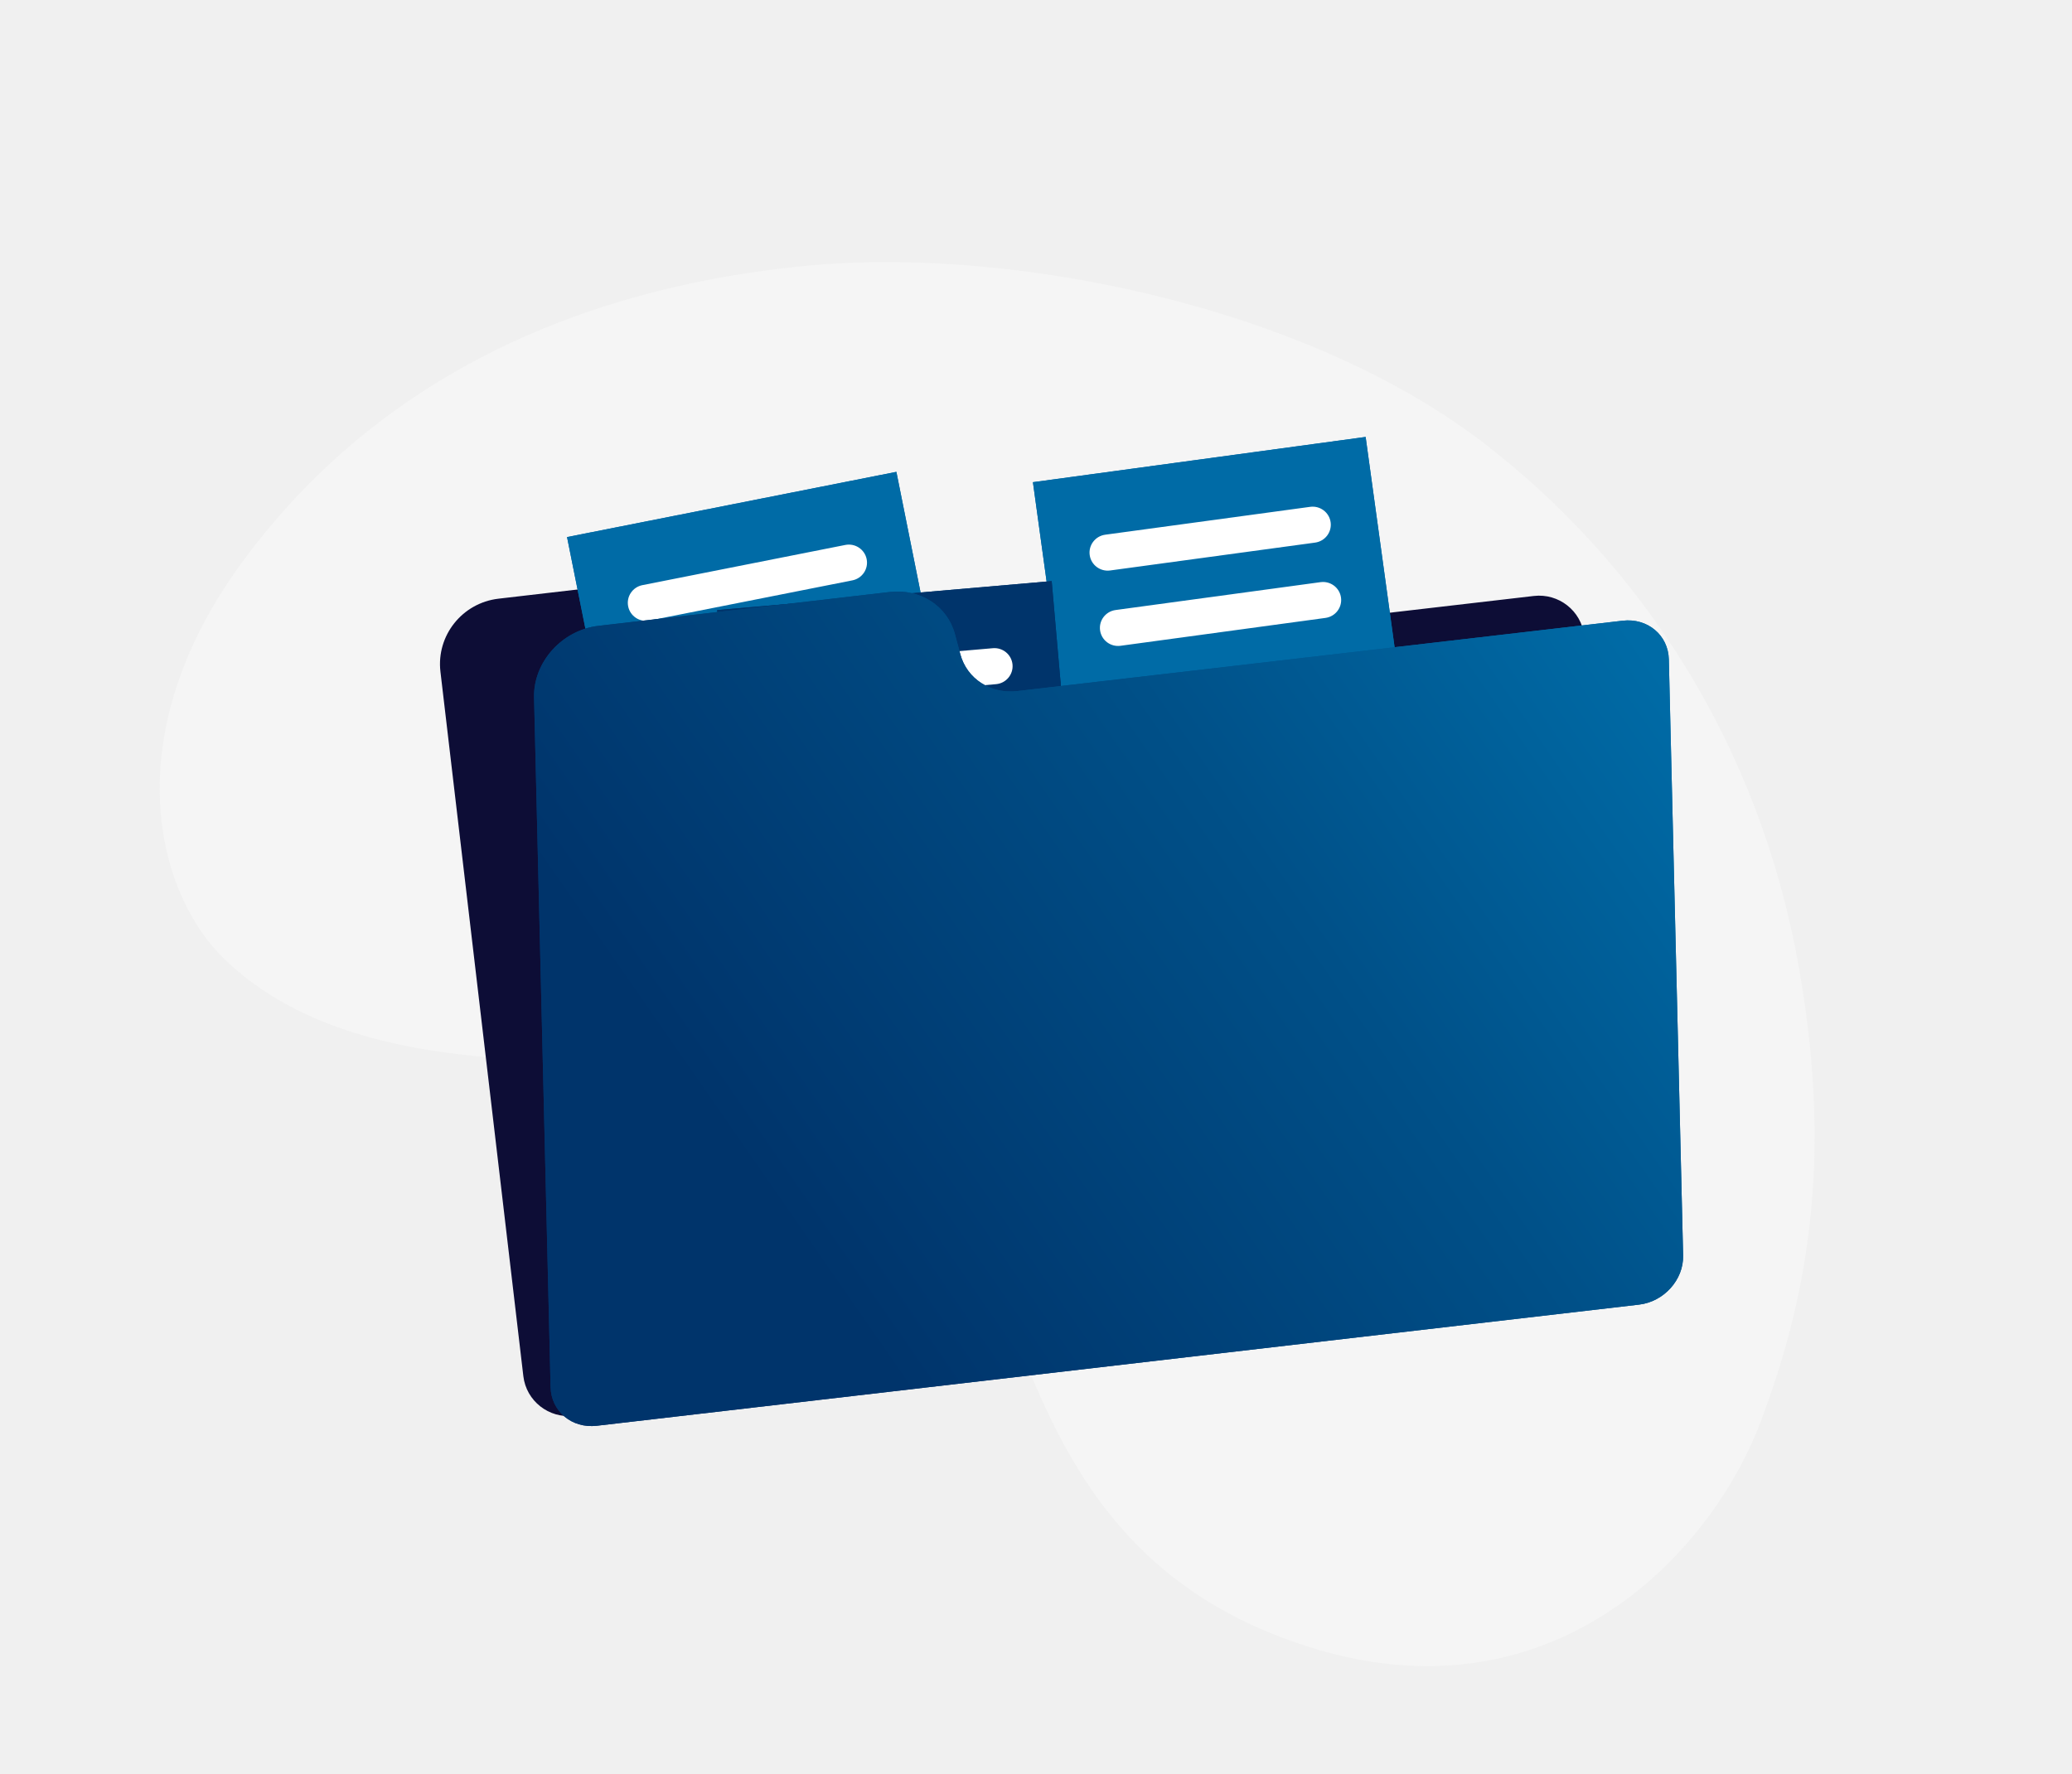
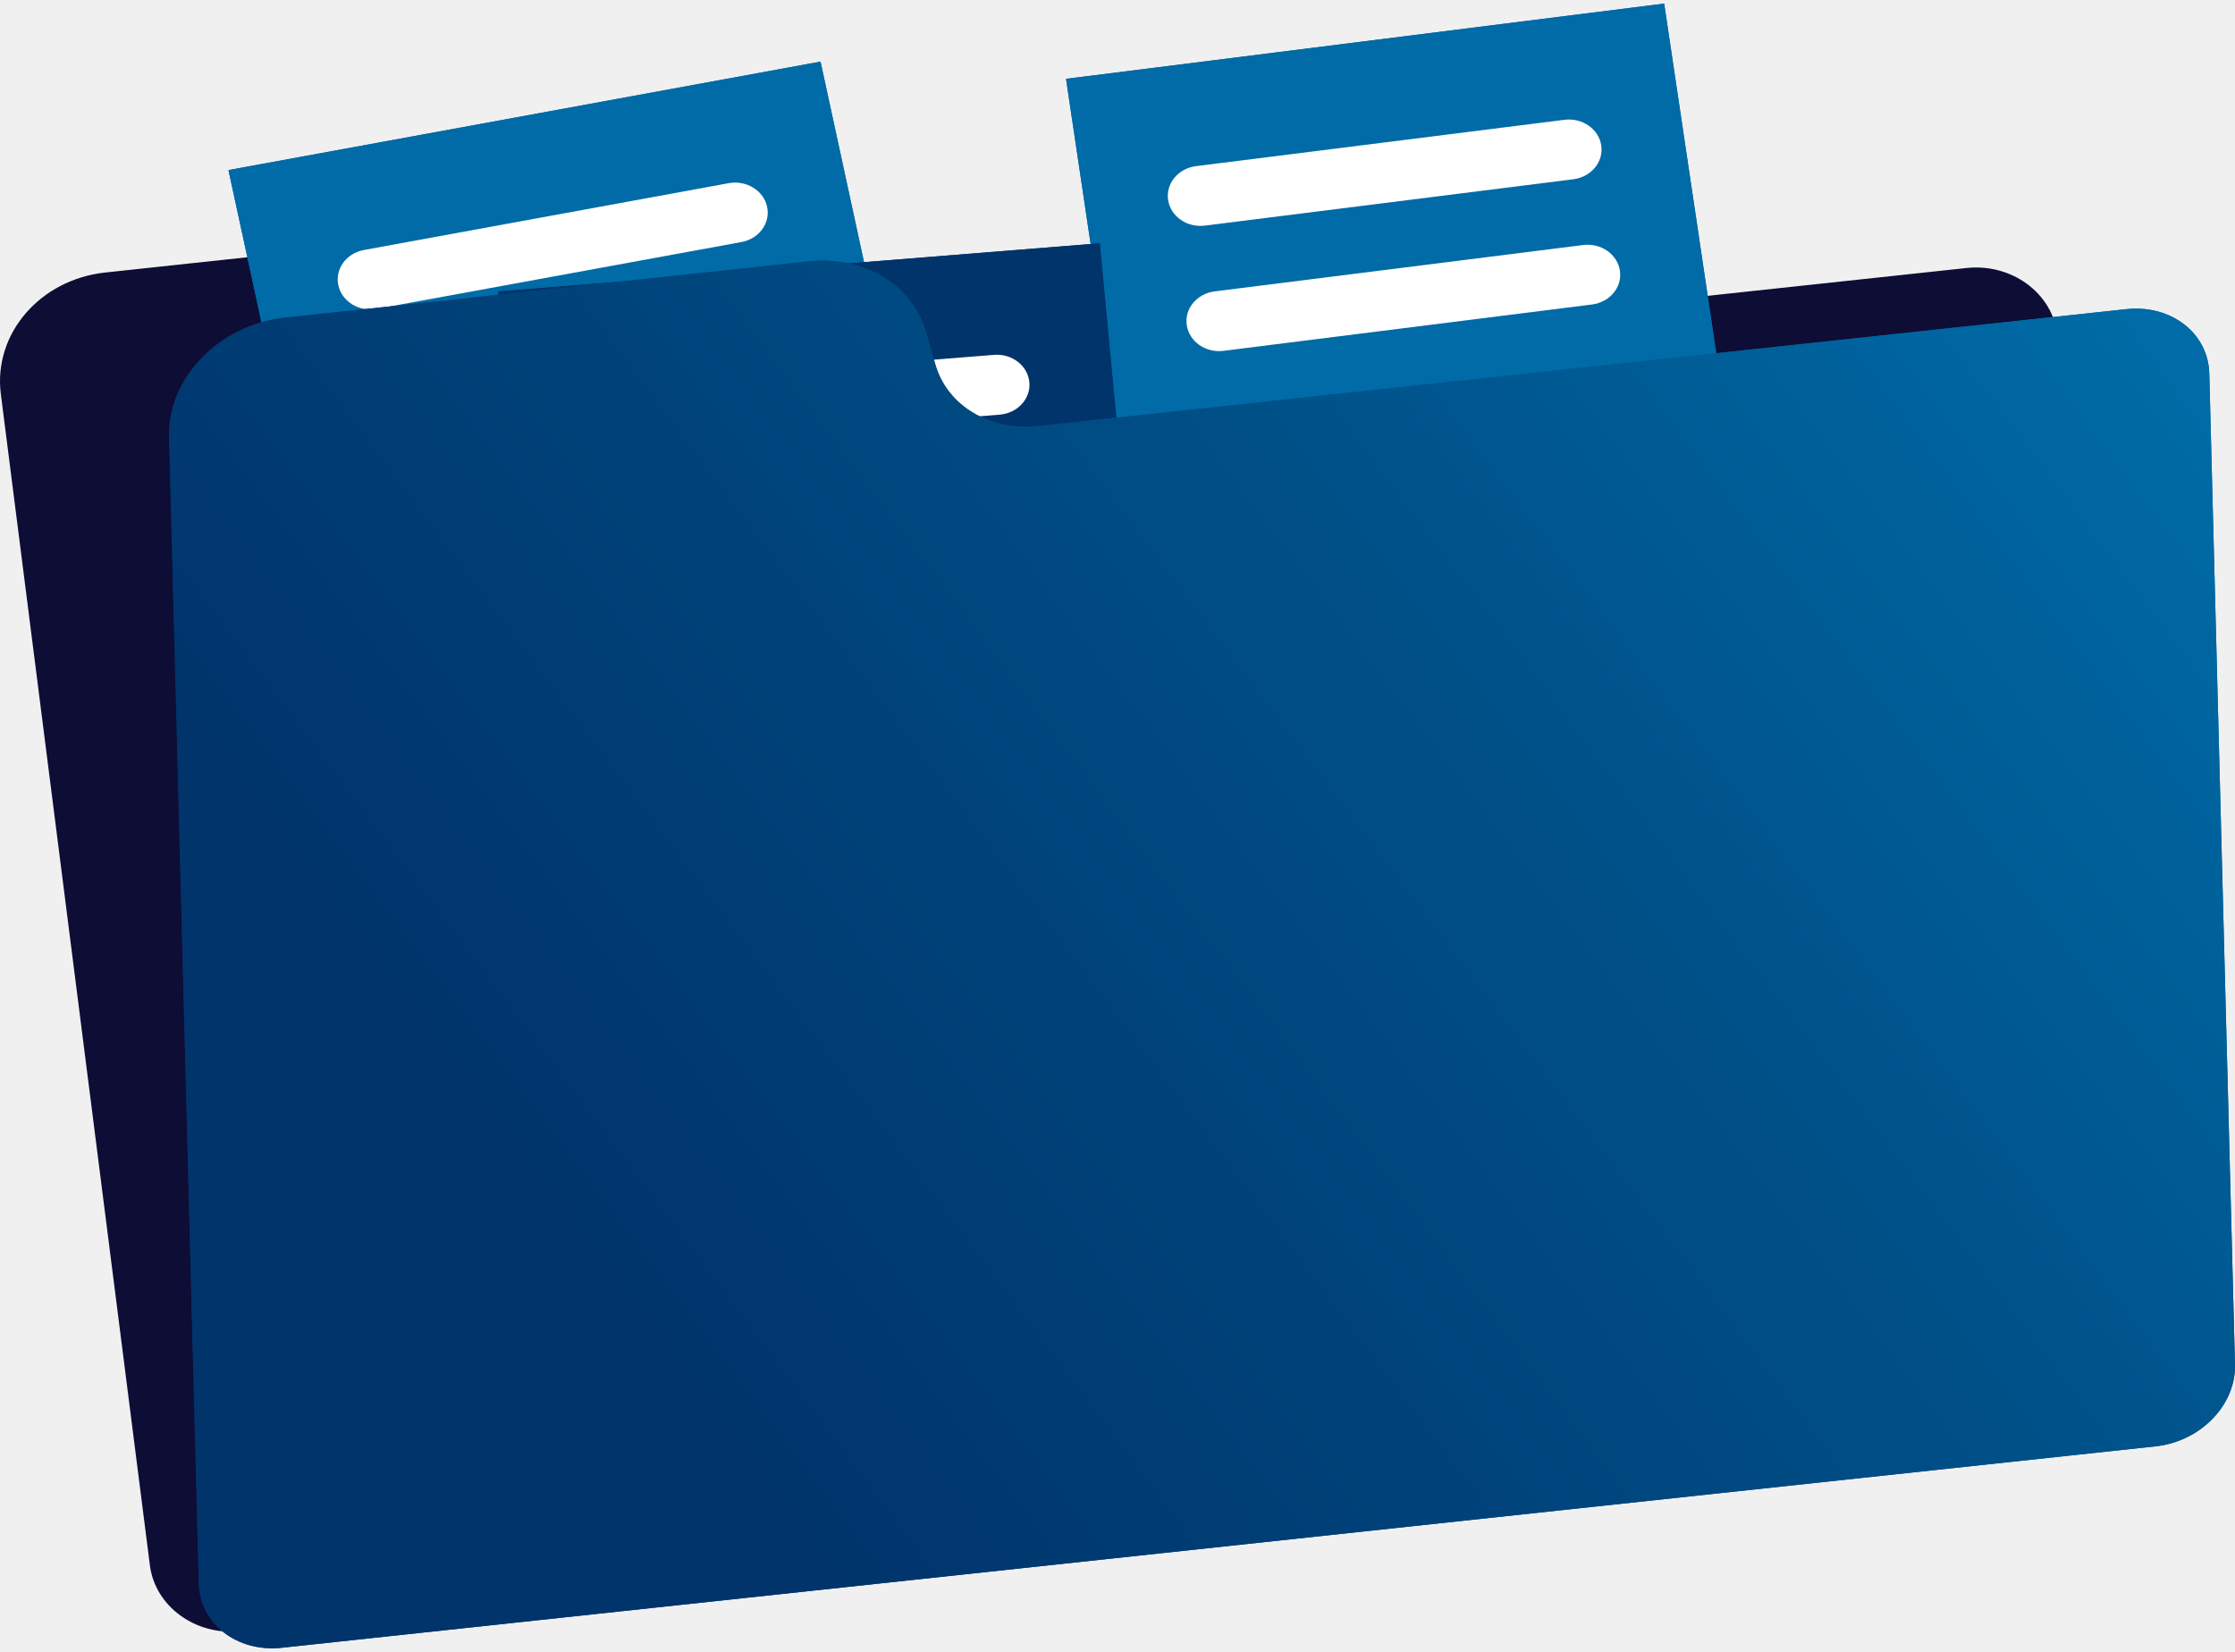
- <svg xmlns="http://www.w3.org/2000/svg" width="556" height="476" viewBox="0 0 556 476" fill="none">
-   <path d="M64.866 151.064C108.861 90.939 173.816 75.275 217.424 71.249C271.48 66.26 350.07 81.988 398.103 118.887C439.929 151.026 472.112 199.295 482.78 260.042C491.279 308.446 486.156 345.594 472.352 381.856C458.547 418.119 416.412 460.912 354.412 442.992C292.413 425.072 280.34 376.974 266.582 343.796C246.821 296.136 220.776 283.712 170.575 284.779C120.372 285.846 84.015 279.986 60.563 257.767C41.943 240.122 30.752 197.686 64.866 151.064Z" fill="#F5F5F5" />
-   <path d="M232.721 168.687L230.758 163.217C227.976 155.463 220.176 150.647 211.949 151.604L133.778 160.691C124.027 161.824 117.046 170.6 118.187 180.293L140.436 369.384C141.219 376.031 147.273 380.788 153.962 380.011L433.649 347.497C440.336 346.719 445.122 340.701 444.34 334.054L425.106 170.592C424.324 163.945 418.269 159.187 411.582 159.964L249.171 178.845C241.976 179.681 235.154 175.469 232.721 168.687Z" fill="#0D0D36" />
-   <path d="M264.797 247.663L176.424 265.169L152.16 144.154L240.533 126.648L264.797 247.663Z" fill="#006BA6" />
-   <path d="M264.797 247.663L176.424 265.169L152.16 144.154L240.533 126.648L264.797 247.663Z" fill="#006BA6" />
-   <path d="M228.731 155.773L174.293 166.556C171.653 167.08 169.087 165.377 168.561 162.753C168.035 160.129 169.748 157.578 172.388 157.055L226.825 146.271C229.465 145.748 232.032 147.451 232.558 150.075C233.084 152.699 231.37 155.25 228.731 155.773Z" fill="white" />
-   <path d="M232.743 175.783L178.306 186.566C175.666 187.09 173.1 185.387 172.573 182.764C172.048 180.139 173.761 177.588 176.401 177.066L230.838 166.281C233.478 165.758 236.045 167.462 236.57 170.086C237.097 172.71 235.383 175.26 232.743 175.783Z" fill="white" />
-   <path d="M236.755 195.792L182.318 206.575C179.677 207.099 177.112 205.396 176.585 202.773C176.059 200.149 177.773 197.597 180.412 197.075L234.85 186.29C237.49 185.767 240.056 187.471 240.582 190.095C241.109 192.719 239.394 195.269 236.755 195.792Z" fill="white" />
-   <path d="M240.768 215.802L186.33 226.587C183.691 227.11 181.124 225.405 180.598 222.783C180.072 220.159 181.785 217.607 184.425 217.085L238.862 206.301C241.503 205.778 244.069 207.481 244.595 210.105C245.122 212.729 243.407 215.28 240.768 215.802Z" fill="white" />
-   <path d="M229.902 238.76L190.342 246.596C187.702 247.119 185.136 245.416 184.61 242.792C184.083 240.168 185.797 237.617 188.437 237.094L227.996 229.257C230.636 228.735 233.202 230.437 233.728 233.062C234.255 235.686 232.542 238.236 229.902 238.76Z" fill="white" />
-   <path d="M383.287 239.534L294.008 251.68L277.175 129.424L366.453 117.278L383.287 239.534Z" fill="#006BA6" />
-   <path d="M383.287 239.535L294.008 251.68L277.175 129.425L366.453 117.279L383.287 239.535Z" fill="#006BA6" />
-   <path d="M352.894 145.64L297.899 153.12C295.232 153.483 292.773 151.629 292.409 148.978C292.044 146.327 293.91 143.884 296.577 143.521L351.572 136.04C354.239 135.677 356.697 137.532 357.062 140.183C357.427 142.833 355.561 145.276 352.894 145.64Z" fill="white" />
-   <path d="M355.677 165.853L300.683 173.335C298.015 173.697 295.558 171.843 295.193 169.192C294.828 166.541 296.693 164.099 299.361 163.736L354.356 156.255C357.023 155.892 359.481 157.746 359.845 160.397C360.21 163.048 358.345 165.491 355.677 165.853Z" fill="white" />
-   <path d="M318.619 191.489L303.465 193.55C300.798 193.913 298.34 192.058 297.975 189.407C297.611 186.756 299.476 184.314 302.143 183.951L317.297 181.89C319.963 181.527 322.422 183.381 322.786 186.032V186.033C323.152 188.683 321.287 191.126 318.619 191.489Z" fill="white" />
-   <path d="M348.004 187.491L332.85 189.552C330.183 189.915 327.725 188.06 327.36 185.409C326.995 182.759 328.862 180.316 331.528 179.953L346.681 177.892C349.349 177.529 351.807 179.383 352.172 182.034C352.536 184.685 350.672 187.129 348.004 187.491Z" fill="white" />
-   <path d="M361.246 206.283L306.25 213.765C303.583 214.128 301.125 212.273 300.761 209.622C300.395 206.971 302.261 204.528 304.928 204.165L359.923 196.684C362.59 196.321 365.049 198.176 365.413 200.826C365.779 203.478 363.912 205.921 361.246 206.283Z" fill="white" />
-   <path d="M348.998 228.544L309.032 233.98C306.366 234.343 303.908 232.488 303.543 229.837C303.177 227.187 305.045 224.744 307.71 224.381L347.675 218.944C350.343 218.582 352.801 220.436 353.166 223.087C353.53 225.738 351.665 228.181 348.998 228.544Z" fill="white" />
-   <path d="M292.989 278.902L203.218 286.678L192.439 163.749L282.21 155.973L292.989 278.902Z" fill="#00346B" />
-   <path d="M292.989 278.902L203.218 286.678L192.439 163.749L282.21 155.973L292.989 278.902Z" fill="#00346B" />
-   <path d="M267.268 183.637L211.97 188.427C209.289 188.659 206.925 186.687 206.692 184.022C206.458 181.356 208.442 179.007 211.124 178.774L266.422 173.984C269.103 173.752 271.467 175.724 271.701 178.389C271.934 181.055 269.949 183.404 267.268 183.637Z" fill="white" />
-   <path d="M269.051 203.962L213.753 208.752C211.071 208.985 208.707 207.012 208.474 204.347C208.24 201.682 210.225 199.332 212.907 199.101L268.204 194.309C270.886 194.078 273.248 196.049 273.483 198.715C273.716 201.381 271.733 203.73 269.051 203.962Z" fill="white" />
-   <path d="M270.833 224.289L215.534 229.079C212.853 229.312 210.49 227.34 210.256 224.674C210.022 222.009 212.006 219.659 214.688 219.427L269.987 214.637C272.668 214.404 275.031 216.376 275.266 219.042C275.499 221.708 273.514 224.057 270.833 224.289Z" fill="white" />
-   <path d="M272.615 244.616L217.317 249.406C214.635 249.638 212.272 247.666 212.038 245.001C211.805 242.335 213.789 239.986 216.471 239.754L271.769 234.963C274.45 234.731 276.813 236.704 277.048 239.369C277.281 242.034 275.297 244.383 272.615 244.616Z" fill="white" />
-   <path d="M259.284 266.251L219.099 269.732C216.417 269.964 214.054 267.991 213.82 265.326C213.587 262.661 215.57 260.312 218.252 260.08L258.437 256.598C261.119 256.366 263.483 258.338 263.716 261.003C263.951 263.669 261.966 266.018 259.284 266.251Z" fill="white" />
-   <path d="M414.275 311.31L324.27 315.628L318.282 192.377L408.287 188.058L414.275 311.31Z" fill="#00346B" />
-   <path d="M414.275 311.31L324.27 315.628L318.283 192.377L408.288 188.058L414.275 311.31Z" fill="#00346B" />
-   <path d="M392.281 215.128L336.837 217.788C334.149 217.917 331.864 215.854 331.734 213.182C331.604 210.51 333.679 208.239 336.368 208.111L391.811 205.45C394.499 205.321 396.784 207.383 396.914 210.055C397.043 212.727 394.969 214.999 392.281 215.128Z" fill="white" />
-   <path d="M393.271 235.506L337.828 238.167C335.139 238.296 332.855 236.233 332.725 233.561C332.595 230.889 334.669 228.618 337.358 228.49L392.801 225.828C395.49 225.7 397.775 227.762 397.904 230.434C398.033 233.106 395.96 235.377 393.271 235.506Z" fill="white" />
-   <path d="M354.095 257.814L338.818 258.547C336.129 258.677 333.844 256.615 333.715 253.943C333.584 251.27 335.659 248.999 338.347 248.87L353.624 248.136C356.313 248.007 358.598 250.07 358.727 252.742C358.857 255.415 356.783 257.685 354.095 257.814Z" fill="white" />
-   <path d="M383.718 256.393L368.441 257.126C365.752 257.254 363.467 255.193 363.338 252.521C363.207 249.849 365.282 247.577 367.971 247.448L383.247 246.715C385.936 246.586 388.221 248.648 388.35 251.32C388.48 253.992 386.407 256.264 383.718 256.393Z" fill="white" />
-   <path d="M395.249 276.267L339.805 278.927C337.117 279.056 334.832 276.994 334.703 274.322C334.572 271.65 336.648 269.378 339.336 269.249L394.779 266.589C397.467 266.46 399.753 268.522 399.882 271.194C400.012 273.866 397.937 276.138 395.249 276.267Z" fill="white" />
-   <path d="M381.087 297.374L340.796 299.308C338.108 299.437 335.823 297.374 335.693 294.702C335.563 292.03 337.638 289.759 340.327 289.63L380.617 287.696C383.306 287.567 385.591 289.63 385.72 292.303C385.85 294.975 383.776 297.245 381.087 297.374Z" fill="white" />
-   <path d="M257.684 175.58L256.251 170.229C254.22 162.644 246.951 157.946 238.725 158.902L160.554 167.991C150.802 169.124 143.082 177.734 143.309 187.222L147.744 372.313C147.9 378.82 153.448 383.463 160.134 382.686L439.821 350.172C446.509 349.394 451.803 343.49 451.647 336.984L447.813 176.979C447.657 170.473 442.111 165.828 435.423 166.605L273.012 185.486C265.817 186.323 259.46 182.214 257.684 175.58Z" fill="url(#paint0_linear_1346_4282)" />
-   <path d="M257.684 175.58L256.251 170.229C254.22 162.644 246.951 157.946 238.725 158.902L160.554 167.991C150.802 169.124 143.082 177.734 143.309 187.222L147.744 372.313C147.9 378.82 153.448 383.463 160.134 382.686L439.821 350.172C446.509 349.394 451.804 343.49 451.648 336.984L447.814 176.979C447.657 170.473 442.111 165.828 435.423 166.605L273.012 185.486C265.817 186.323 259.46 182.214 257.684 175.58Z" fill="url(#paint1_linear_1346_4282)" />
+ <svg xmlns="http://www.w3.org/2000/svg" width="230" height="170" viewBox="0 0 231 170" fill="none">
+   <path d="M79.397 32.918L78.038 29.416C76.112 24.451 70.71 21.366 65.013 21.979L10.881 27.798C4.129 28.524 -0.705 34.143 0.085 40.349L15.492 161.428C16.034 165.684 20.227 168.73 24.858 168.232L218.535 147.413C223.166 146.915 226.481 143.062 225.939 138.805L212.62 34.138C212.078 29.882 207.885 26.835 203.254 27.332L90.788 39.422C85.806 39.958 81.082 37.261 79.397 32.918Z" fill="#0D0D36" />
+   <path d="M101.61 83.488L40.414 94.697L23.611 17.209L84.807 6L101.61 83.488Z" fill="#006BA6" />
+   <path d="M101.61 83.488L40.414 94.697L23.611 17.209L84.807 6L101.61 83.488Z" fill="#006BA6" />
+   <path d="M76.634 24.649L38.938 31.554C37.109 31.889 35.333 30.798 34.968 29.118C34.604 27.438 35.79 25.804 37.618 25.47L75.315 18.564C77.143 18.23 78.921 19.32 79.285 21.001C79.649 22.681 78.462 24.314 76.634 24.649Z" fill="white" />
+   <path d="M79.411 37.462L41.714 44.367C39.886 44.702 38.109 43.611 37.744 41.931C37.38 40.251 38.567 38.618 40.395 38.283L78.091 31.377C79.92 31.043 81.697 32.133 82.061 33.814C82.426 35.494 81.239 37.127 79.411 37.462Z" fill="white" />
+   <path d="M82.191 50.274L44.494 57.179C42.666 57.514 40.889 56.424 40.525 54.744C40.16 53.064 41.347 51.43 43.175 51.095L80.872 44.19C82.7 43.855 84.477 44.946 84.841 46.626C85.206 48.306 84.019 49.939 82.191 50.274Z" fill="white" />
+   <path d="M84.97 63.087L47.274 69.992C45.446 70.327 43.669 69.236 43.304 67.556C42.94 65.876 44.126 64.243 45.954 63.908L83.651 57.003C85.479 56.668 87.256 57.759 87.621 59.439C87.985 61.119 86.798 62.752 84.97 63.087Z" fill="white" />
+   <path d="M77.444 77.787L50.049 82.805C48.221 83.139 46.444 82.049 46.08 80.369C45.715 78.689 46.901 77.055 48.73 76.72L76.123 71.702C77.952 71.368 79.729 72.458 80.093 74.138C80.458 75.819 79.272 77.452 77.444 77.787Z" fill="white" />
+   <path d="M183.66 78.283L121.836 86.06L110.18 7.777L172.003 0L183.66 78.283Z" fill="#006BA6" />
+   <path d="M183.66 78.283L121.836 86.061L110.18 7.778L172.003 0.001L183.66 78.283Z" fill="#006BA6" />
+   <path d="M162.613 18.16L124.531 22.951C122.684 23.183 120.981 21.996 120.729 20.298C120.476 18.601 121.768 17.037 123.615 16.804L161.698 12.013C163.545 11.781 165.247 12.969 165.499 14.666C165.752 16.363 164.461 17.928 162.613 18.16Z" fill="white" />
+   <path d="M164.542 31.104L126.459 35.894C124.612 36.126 122.91 34.939 122.658 33.241C122.405 31.544 123.697 29.98 125.544 29.748L163.626 24.957C165.473 24.725 167.175 25.912 167.428 27.61C167.681 29.307 166.389 30.872 164.542 31.104Z" fill="white" />
+   <path d="M138.88 47.519L128.386 48.838C126.539 49.071 124.837 47.883 124.584 46.186C124.332 44.488 125.624 42.925 127.47 42.692L137.964 41.372C139.811 41.14 141.513 42.327 141.765 44.024V44.025C142.018 45.722 140.727 47.286 138.88 47.519Z" fill="white" />
+   <path d="M159.228 44.959L148.734 46.278C146.887 46.511 145.185 45.323 144.932 43.626C144.68 41.929 145.972 40.364 147.818 40.132L158.312 38.812C160.159 38.58 161.861 39.767 162.114 41.464C162.366 43.162 161.075 44.727 159.228 44.959Z" fill="white" />
+   <path d="M168.397 56.992L130.314 61.782C128.467 62.015 126.764 60.827 126.512 59.13C126.259 57.432 127.551 55.868 129.398 55.635L167.481 50.845C169.328 50.613 171.03 51.801 171.283 53.498C171.536 55.195 170.243 56.76 168.397 56.992Z" fill="white" />
+   <path d="M159.915 71.246L132.239 74.727C130.393 74.959 128.691 73.771 128.438 72.074C128.185 70.376 129.478 68.812 131.324 68.58L158.999 65.099C160.846 64.867 162.548 66.054 162.801 67.751C163.053 69.449 161.761 71.013 159.915 71.246Z" fill="white" />
+   <path d="M121.13 103.491L58.966 108.47L51.502 29.756L113.666 24.777L121.13 103.491Z" fill="#00346B" />
+   <path d="M121.13 103.491L58.966 108.47L51.502 29.756L113.666 24.777L121.13 103.491Z" fill="#00346B" />
+   <path d="M103.32 42.49L65.028 45.558C63.171 45.706 61.534 44.444 61.372 42.737C61.211 41.03 62.585 39.526 64.442 39.377L102.735 36.31C104.591 36.161 106.228 37.424 106.39 39.13C106.551 40.838 105.177 42.342 103.32 42.49Z" fill="white" />
+   <path d="M104.555 55.505L66.262 58.572C64.405 58.721 62.769 57.459 62.607 55.752C62.445 54.045 63.819 52.541 65.676 52.392L103.969 49.325C105.826 49.176 107.462 50.439 107.624 52.146C107.786 53.852 106.412 55.356 104.555 55.505Z" fill="white" />
+   <path d="M105.789 68.521L67.496 71.588C65.639 71.737 64.003 70.474 63.841 68.768C63.679 67.061 65.053 65.557 66.91 65.408L105.203 62.34C107.06 62.192 108.697 63.455 108.859 65.161C109.02 66.868 107.646 68.372 105.789 68.521Z" fill="white" />
+   <path d="M107.022 81.536L68.729 84.604C66.872 84.752 65.235 83.49 65.073 81.783C64.912 80.076 66.286 78.572 68.143 78.424L106.436 75.356C108.292 75.207 109.929 76.47 110.091 78.177C110.253 79.883 108.879 81.388 107.022 81.536Z" fill="white" />
+   <path d="M97.793 95.39L69.965 97.619C68.108 97.767 66.472 96.504 66.31 94.798C66.148 93.091 67.522 91.587 69.379 91.438L97.206 89.209C99.063 89.06 100.7 90.323 100.862 92.03C101.024 93.737 99.65 95.241 97.793 95.39Z" fill="white" />
+   <path d="M205.121 124.242L142.795 127.007L138.648 48.087L200.975 45.322L205.121 124.242Z" fill="#00346B" />
+   <path d="M205.122 124.242L142.795 127.007L138.649 48.087L200.976 45.322L205.122 124.242Z" fill="#00346B" />
+   <path d="M189.889 62.655L151.496 64.358C149.634 64.441 148.052 63.12 147.962 61.409C147.872 59.698 149.309 58.244 151.17 58.162L189.564 56.458C191.425 56.375 193.007 57.696 193.097 59.407C193.187 61.118 191.751 62.572 189.889 62.655Z" fill="white" />
+   <path d="M190.575 75.704L152.181 77.407C150.319 77.49 148.738 76.169 148.648 74.458C148.558 72.747 149.994 71.293 151.856 71.211L190.249 69.507C192.111 69.424 193.694 70.745 193.783 72.456C193.872 74.167 192.436 75.621 190.575 75.704Z" fill="white" />
+   <path d="M163.446 89.988L152.867 90.457C151.005 90.54 149.423 89.22 149.333 87.509C149.243 85.797 150.68 84.343 152.541 84.261L163.12 83.791C164.982 83.709 166.564 85.029 166.654 86.74C166.744 88.451 165.307 89.905 163.446 89.988Z" fill="white" />
+   <path d="M183.959 89.078L173.38 89.547C171.518 89.629 169.935 88.31 169.846 86.599C169.755 84.888 171.192 83.433 173.054 83.35L183.633 82.881C185.495 82.798 187.077 84.118 187.166 85.829C187.256 87.54 185.82 88.995 183.959 89.078Z" fill="white" />
+   <path d="M191.943 101.803L153.549 103.507C151.687 103.589 150.105 102.269 150.016 100.558C149.925 98.847 151.362 97.392 153.224 97.31L191.617 95.606C193.479 95.524 195.061 96.844 195.151 98.555C195.241 100.266 193.804 101.721 191.943 101.803Z" fill="white" />
+   <path d="M182.138 115.319L154.237 116.557C152.375 116.639 150.793 115.319 150.703 113.608C150.613 111.897 152.05 110.443 153.912 110.36L181.812 109.122C183.674 109.04 185.256 110.36 185.346 112.071C185.436 113.782 184 115.236 182.138 115.319Z" fill="white" />
+   <path d="M96.681 37.332L95.689 33.905C94.282 29.048 89.249 26.04 83.553 26.652L29.421 32.472C22.668 33.198 17.322 38.711 17.479 44.786L20.55 163.304C20.659 167.47 24.5 170.443 29.13 169.946L222.808 149.126C227.439 148.628 231.105 144.848 230.997 140.681L228.342 38.227C228.233 34.061 224.393 31.087 219.762 31.585L107.296 43.675C102.314 44.21 97.912 41.58 96.681 37.332Z" fill="url(#paint0_linear_1763_3883)" />
+   <path d="M96.681 37.332L95.689 33.905C94.282 29.048 89.249 26.04 83.553 26.652L29.421 32.472C22.668 33.198 17.322 38.711 17.479 44.786L20.55 163.304C20.659 167.47 24.5 170.443 29.13 169.946L222.808 149.126C227.439 148.628 231.105 144.848 230.997 140.681L228.342 38.227C228.234 34.061 224.393 31.087 219.762 31.585L107.296 43.675C102.314 44.21 97.912 41.58 96.681 37.332Z" fill="url(#paint1_linear_1763_3883)" />
  <defs>
-     <linearGradient id="paint0_linear_1346_4282" x1="210.885" y1="328.676" x2="438.544" y2="170.656" gradientUnits="userSpaceOnUse">
+     <linearGradient id="paint0_linear_1763_3883" x1="64.275" y1="135.362" x2="213.686" y2="23.206" gradientUnits="userSpaceOnUse">
      <stop stop-color="#00346B" />
      <stop offset="0.58" stop-color="#005088" />
      <stop offset="1" stop-color="#006BA6" />
    </linearGradient>
-     <linearGradient id="paint1_linear_1346_4282" x1="210.921" y1="328.746" x2="438.579" y2="170.727" gradientUnits="userSpaceOnUse">
+     <linearGradient id="paint1_linear_1763_3883" x1="64.299" y1="135.407" x2="213.711" y2="23.251" gradientUnits="userSpaceOnUse">
      <stop stop-color="#00346B" />
      <stop offset="0.58" stop-color="#005088" />
      <stop offset="1" stop-color="#006BA6" />
    </linearGradient>
  </defs>
</svg>
